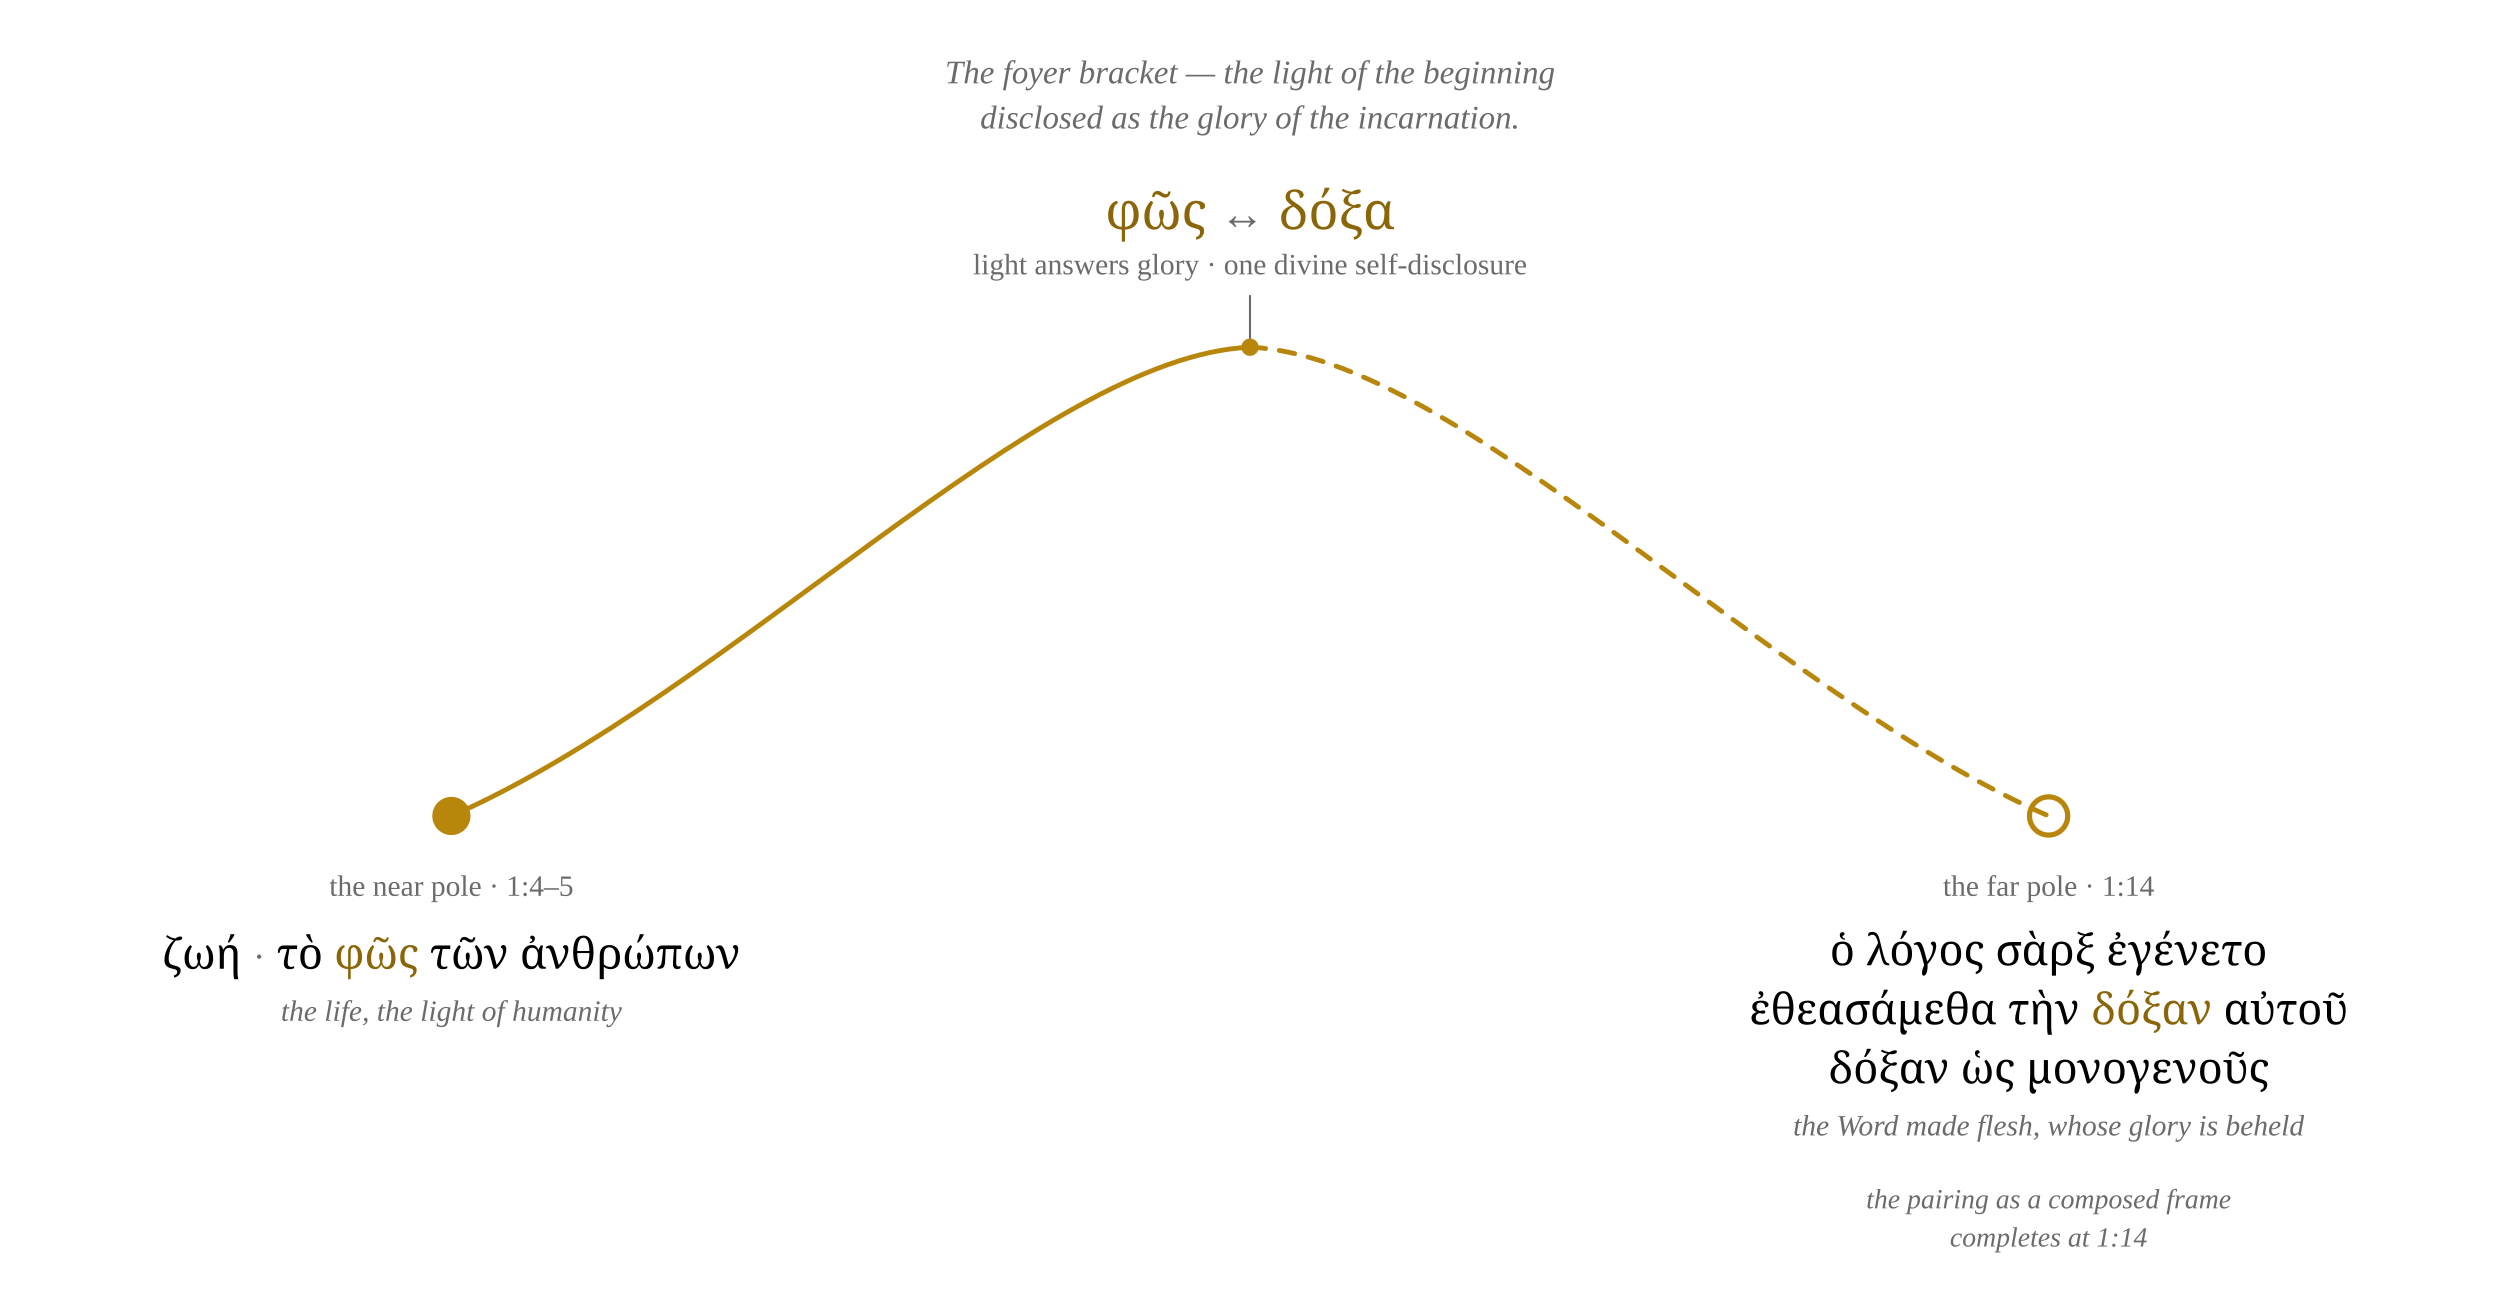
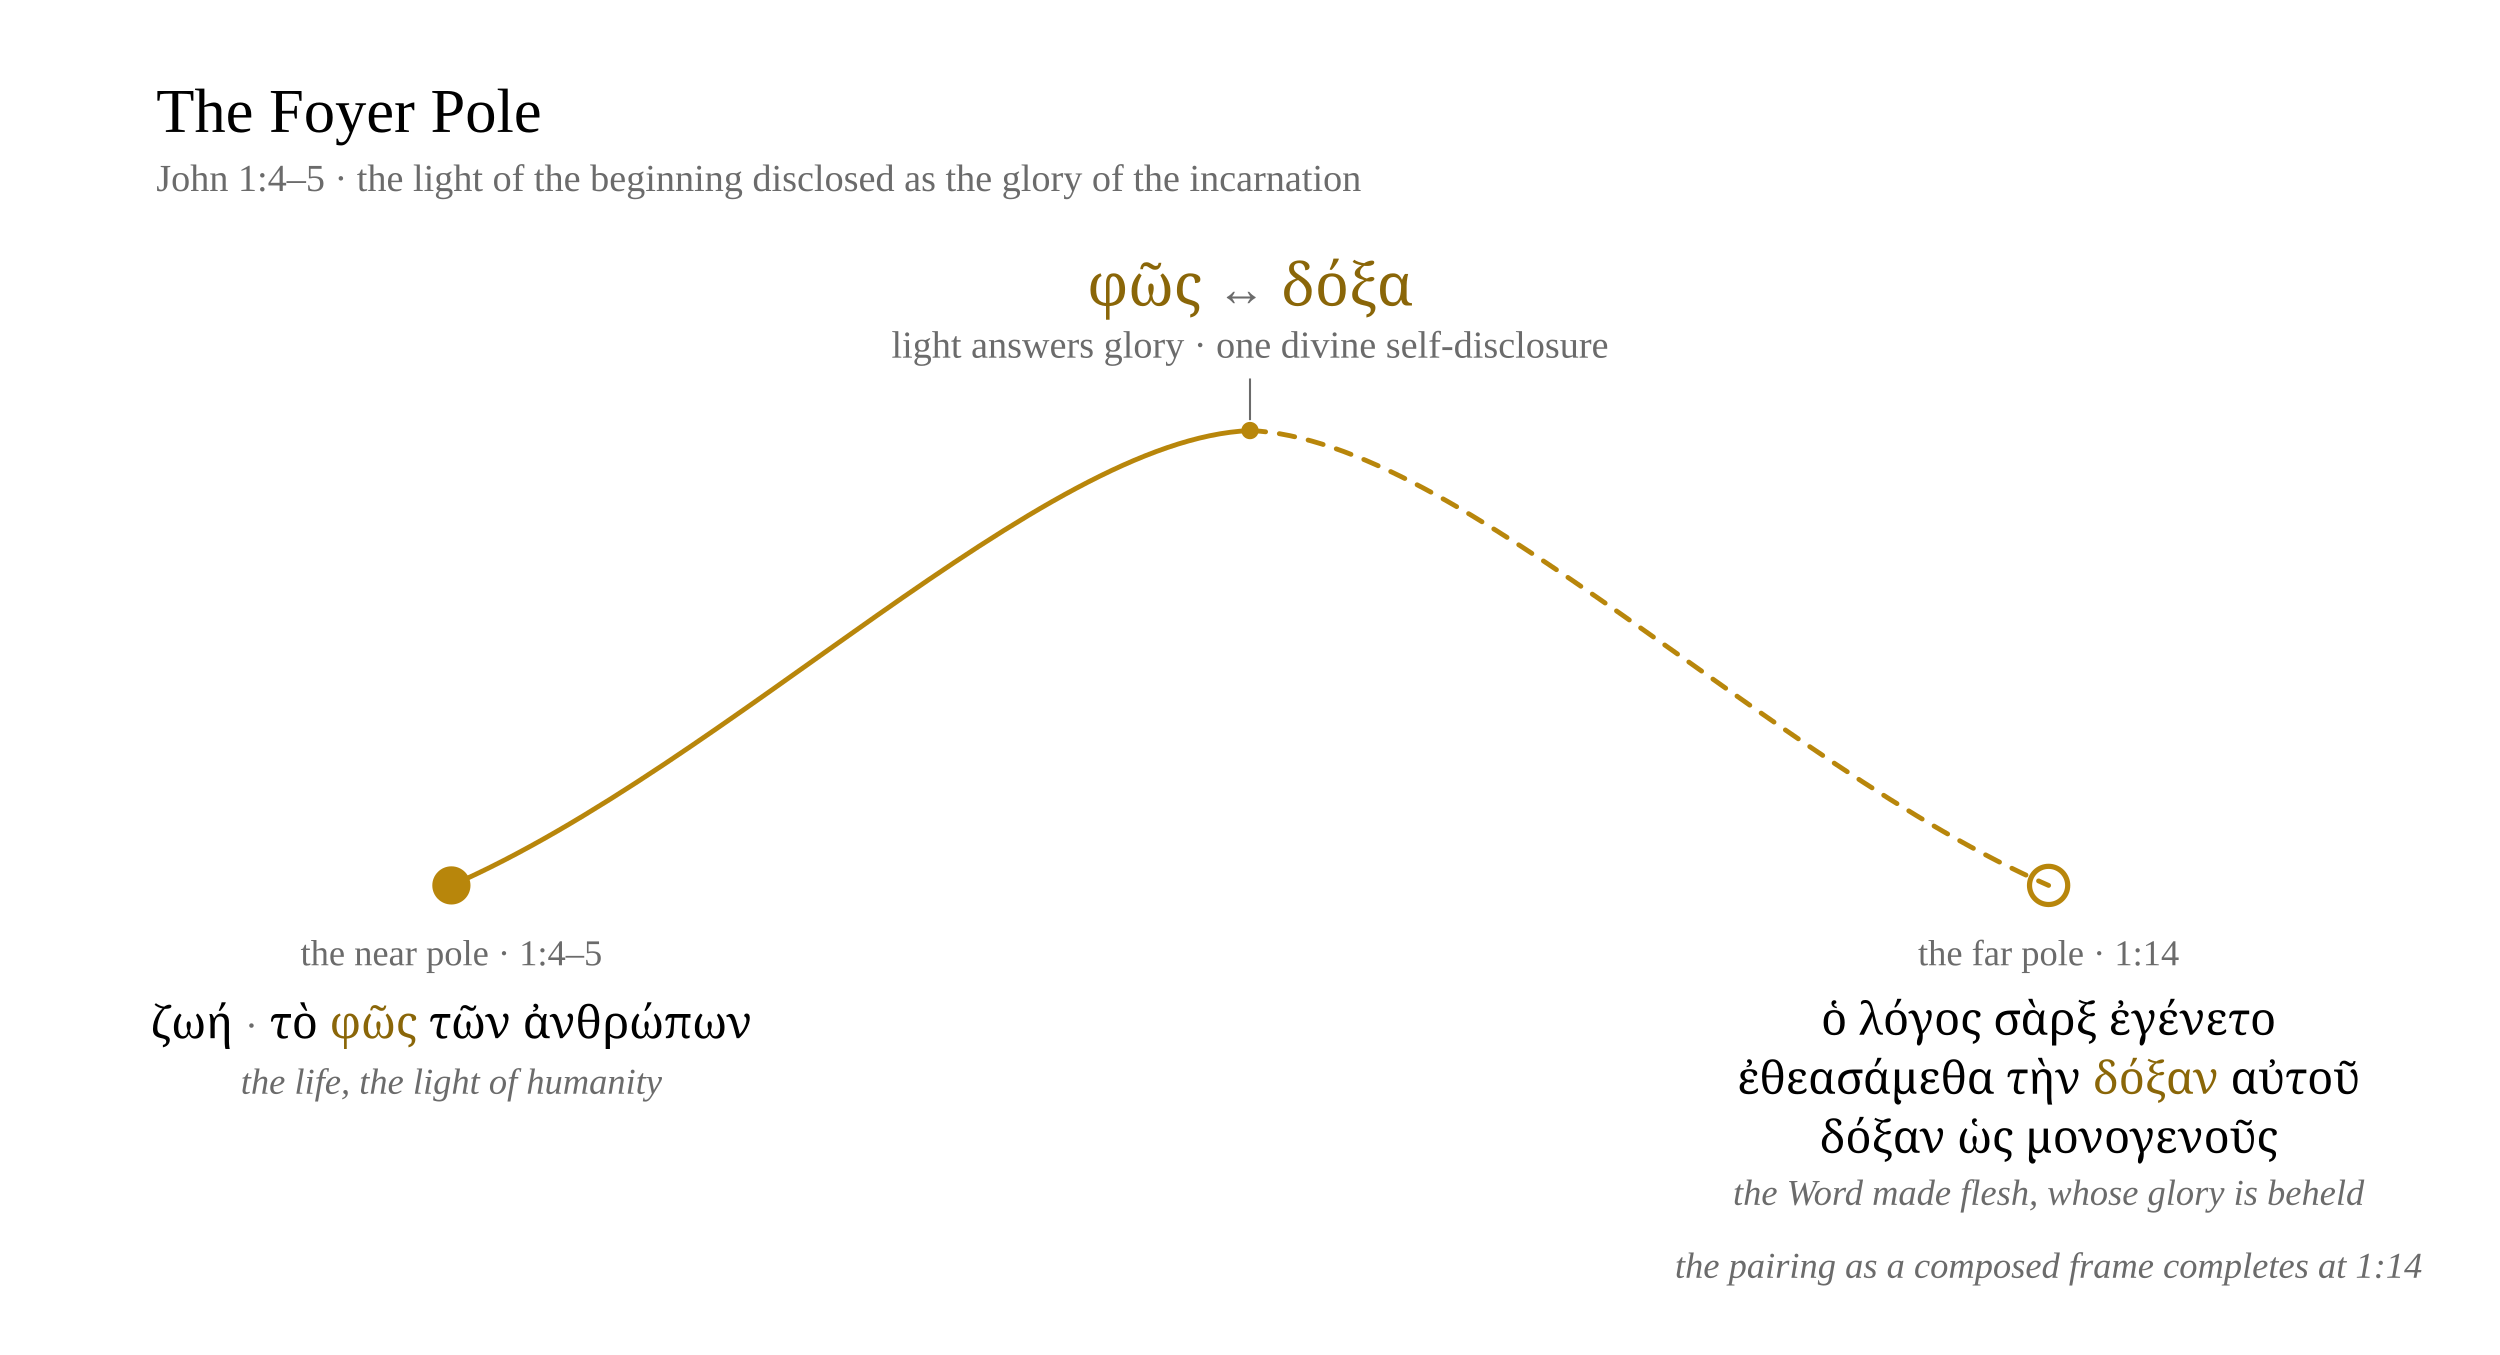
- <svg xmlns="http://www.w3.org/2000/svg" viewBox="0 0 1440 750" role="img" aria-labelledby="fpTitle fpDesc" preserveAspectRatio="xMidYMid meet">
+ <svg xmlns="http://www.w3.org/2000/svg" viewBox="0 0 1440 780" role="img" aria-labelledby="fpTitle fpDesc" preserveAspectRatio="xMidYMid meet">
  <style>
    /* --- family theming interface: light page renders from in-file fallbacks;
           dark slide renders when the host sets color / --color-gold / --color-meta --- */
    .gk     { font-family:'SBL BibLit','Cardo','Gentium Plus','Charis SIL','Source Serif 4',Georgia,serif; fill:currentColor; }
    .gkgold { font-family:'SBL BibLit','Cardo','Gentium Plus','Charis SIL','Source Serif 4',Georgia,serif; fill:var(--color-goldtext,#8a6608); }
    .ink    { font-family:'Source Serif 4','EB Garamond',Georgia,'Times New Roman',serif; fill:currentColor; }
    .lbl    { font-family:'Source Serif 4','EB Garamond',Georgia,'Times New Roman',serif; fill:var(--color-meta,#6b6b6b); }
    .note   { font-family:'Source Serif 4','EB Garamond',Georgia,'Times New Roman',serif; fill:var(--color-meta,#6b6b6b); font-style:italic; }

    .arc-near { stroke:var(--color-gold,#b8860b); stroke-width:2.8; fill:none; stroke-linecap:round; }
    .arc-far  { stroke:var(--color-gold,#b8860b); stroke-width:2.8; fill:none; stroke-linecap:round; stroke-dasharray:9 8; }
    .node     { fill:var(--color-gold,#b8860b); }
    .ring     { fill:none; stroke:var(--color-gold,#b8860b); stroke-width:3; }
    .conn     { stroke:var(--color-meta,#6b6b6b); stroke-width:1.2; fill:none; }
  </style>
-   <text class="note" x="720" y="48" text-anchor="middle" font-size="19">The foyer bracket — the light of the beginning</text>
-   <text class="note" x="720" y="74" text-anchor="middle" font-size="19">disclosed as the glory of the incarnation.</text>
-   <text class="gkgold" x="720" y="132" text-anchor="middle" font-size="30">φῶς <tspan class="lbl" font-size="26">↔</tspan> δόξα</text>
-   <text class="lbl" x="720" y="158" text-anchor="middle" font-size="17">light answers glory · one divine self-disclosure</text>
-   <line class="conn" x1="720" y1="170" x2="720" y2="196" />
-   <path class="arc-near" d="M 260 470 C 420 400, 600 205, 720 200" />
-   <path class="arc-far" d="M 720 200 C 840 205, 1020 400, 1180 470" />
-   <circle class="node" cx="720" cy="200" r="5" />
-   <circle class="node" cx="260" cy="470" r="11" />
-   <text class="lbl" x="260" y="516" text-anchor="middle" font-size="17">the near pole · 1:4–5</text>
-   <text class="gk" x="260" y="558" text-anchor="middle" font-size="25">ζωή <tspan class="lbl" font-size="21">·</tspan> τὸ <tspan class="gkgold">φῶς</tspan> τῶν ἀνθρώπων</text>
-   <text class="note" x="260" y="588" text-anchor="middle" font-size="17">the life, the light of humanity</text>
-   <circle class="ring" cx="1180" cy="470" r="11" />
-   <text class="lbl" x="1180" y="516" text-anchor="middle" font-size="17">the far pole · 1:14</text>
-   <text class="gk" x="1180" y="556" text-anchor="middle" font-size="25">ὁ λόγος σὰρξ ἐγένετο</text>
-   <text class="gk" x="1180" y="590" text-anchor="middle" font-size="25">ἐθεασάμεθα τὴν <tspan class="gkgold">δόξαν</tspan> αὐτοῦ</text>
-   <text class="gk" x="1180" y="624" text-anchor="middle" font-size="25">δόξαν ὡς μονογενοῦς</text>
-   <text class="note" x="1180" y="654" text-anchor="middle" font-size="17">the Word made flesh, whose glory is beheld</text>
-   <text class="note" x="1180" y="696" text-anchor="middle" font-size="16">the pairing as a composed frame</text>
-   <text class="note" x="1180" y="718" text-anchor="middle" font-size="16">completes at 1:14</text>
+   <text class="ink" x="90" y="76" font-size="36">The Foyer Pole</text>
+   <text class="lbl" x="90" y="110" font-size="22">John 1:4–5 · the light of the beginning disclosed as the glory of the incarnation</text>
+   <text class="gkgold" x="720" y="176" text-anchor="middle" font-size="34">φῶς <tspan class="lbl" font-size="28">↔</tspan> δόξα</text>
+   <text class="lbl" x="720" y="206" text-anchor="middle" font-size="22">light answers glory · one divine self-disclosure</text>
+   <line class="conn" x1="720" y1="218" x2="720" y2="242" />
+   <path class="arc-near" d="M 260 510 C 420 440, 600 253, 720 248" />
+   <path class="arc-far" d="M 720 248 C 840 253, 1020 440, 1180 510" />
+   <circle class="node" cx="720" cy="248" r="5" />
+   <circle class="node" cx="260" cy="510" r="11" />
+   <text class="lbl" x="260" y="556" text-anchor="middle" font-size="21">the near pole · 1:4–5</text>
+   <text class="gk" x="260" y="598" text-anchor="middle" font-size="26">ζωή <tspan class="lbl" font-size="22">·</tspan> τὸ <tspan class="gkgold">φῶς</tspan> τῶν ἀνθρώπων</text>
+   <text class="note" x="260" y="630" text-anchor="middle" font-size="21">the life, the light of humanity</text>
+   <circle class="ring" cx="1180" cy="510" r="11" />
+   <text class="lbl" x="1180" y="556" text-anchor="middle" font-size="21">the far pole · 1:14</text>
+   <text class="gk" x="1180" y="596" text-anchor="middle" font-size="26">ὁ λόγος σὰρξ ἐγένετο</text>
+   <text class="gk" x="1180" y="630" text-anchor="middle" font-size="26">ἐθεασάμεθα τὴν <tspan class="gkgold">δόξαν</tspan> αὐτοῦ</text>
+   <text class="gk" x="1180" y="664" text-anchor="middle" font-size="26">δόξαν ὡς μονογενοῦς</text>
+   <text class="note" x="1180" y="694" text-anchor="middle" font-size="21">the Word made flesh, whose glory is beheld</text>
+   <text class="note" x="1180" y="736" text-anchor="middle" font-size="21">the pairing as a composed frame completes at 1:14</text>
</svg>
